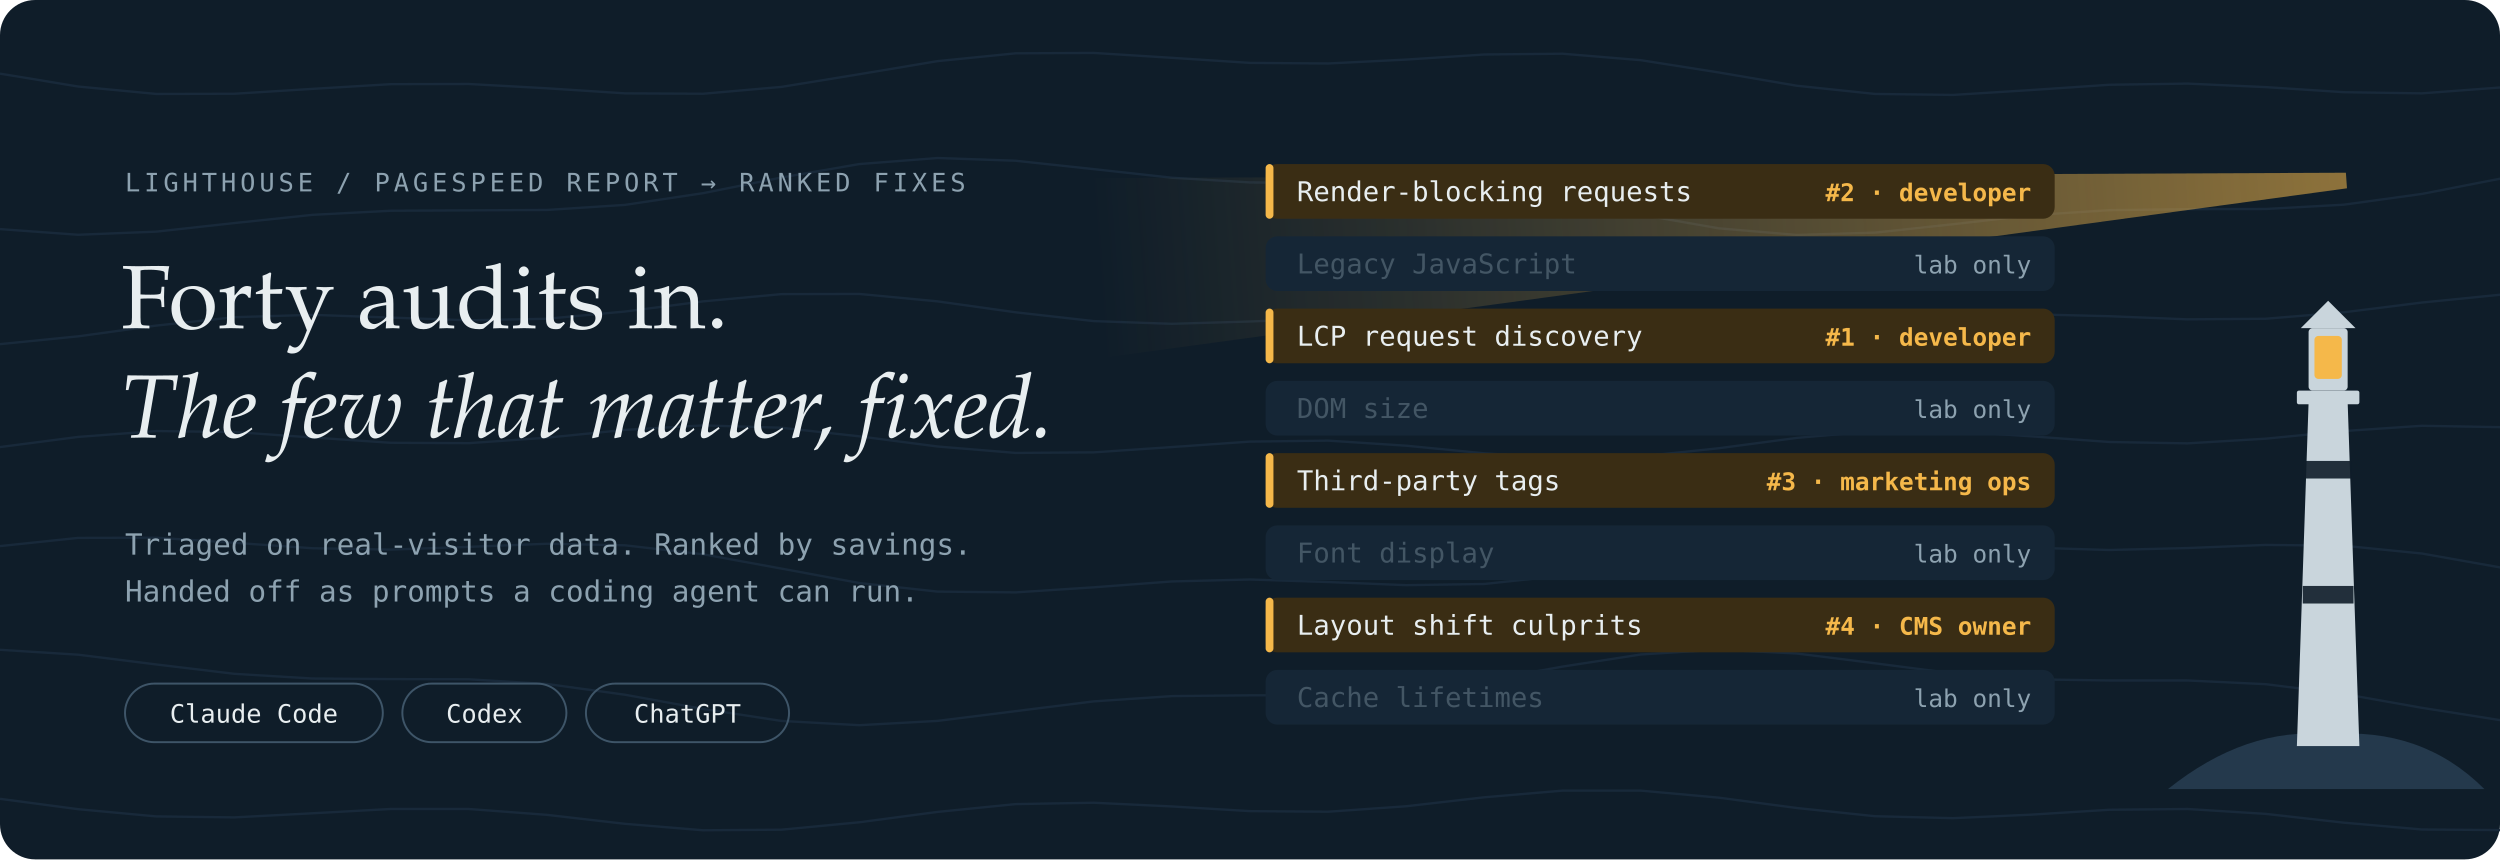
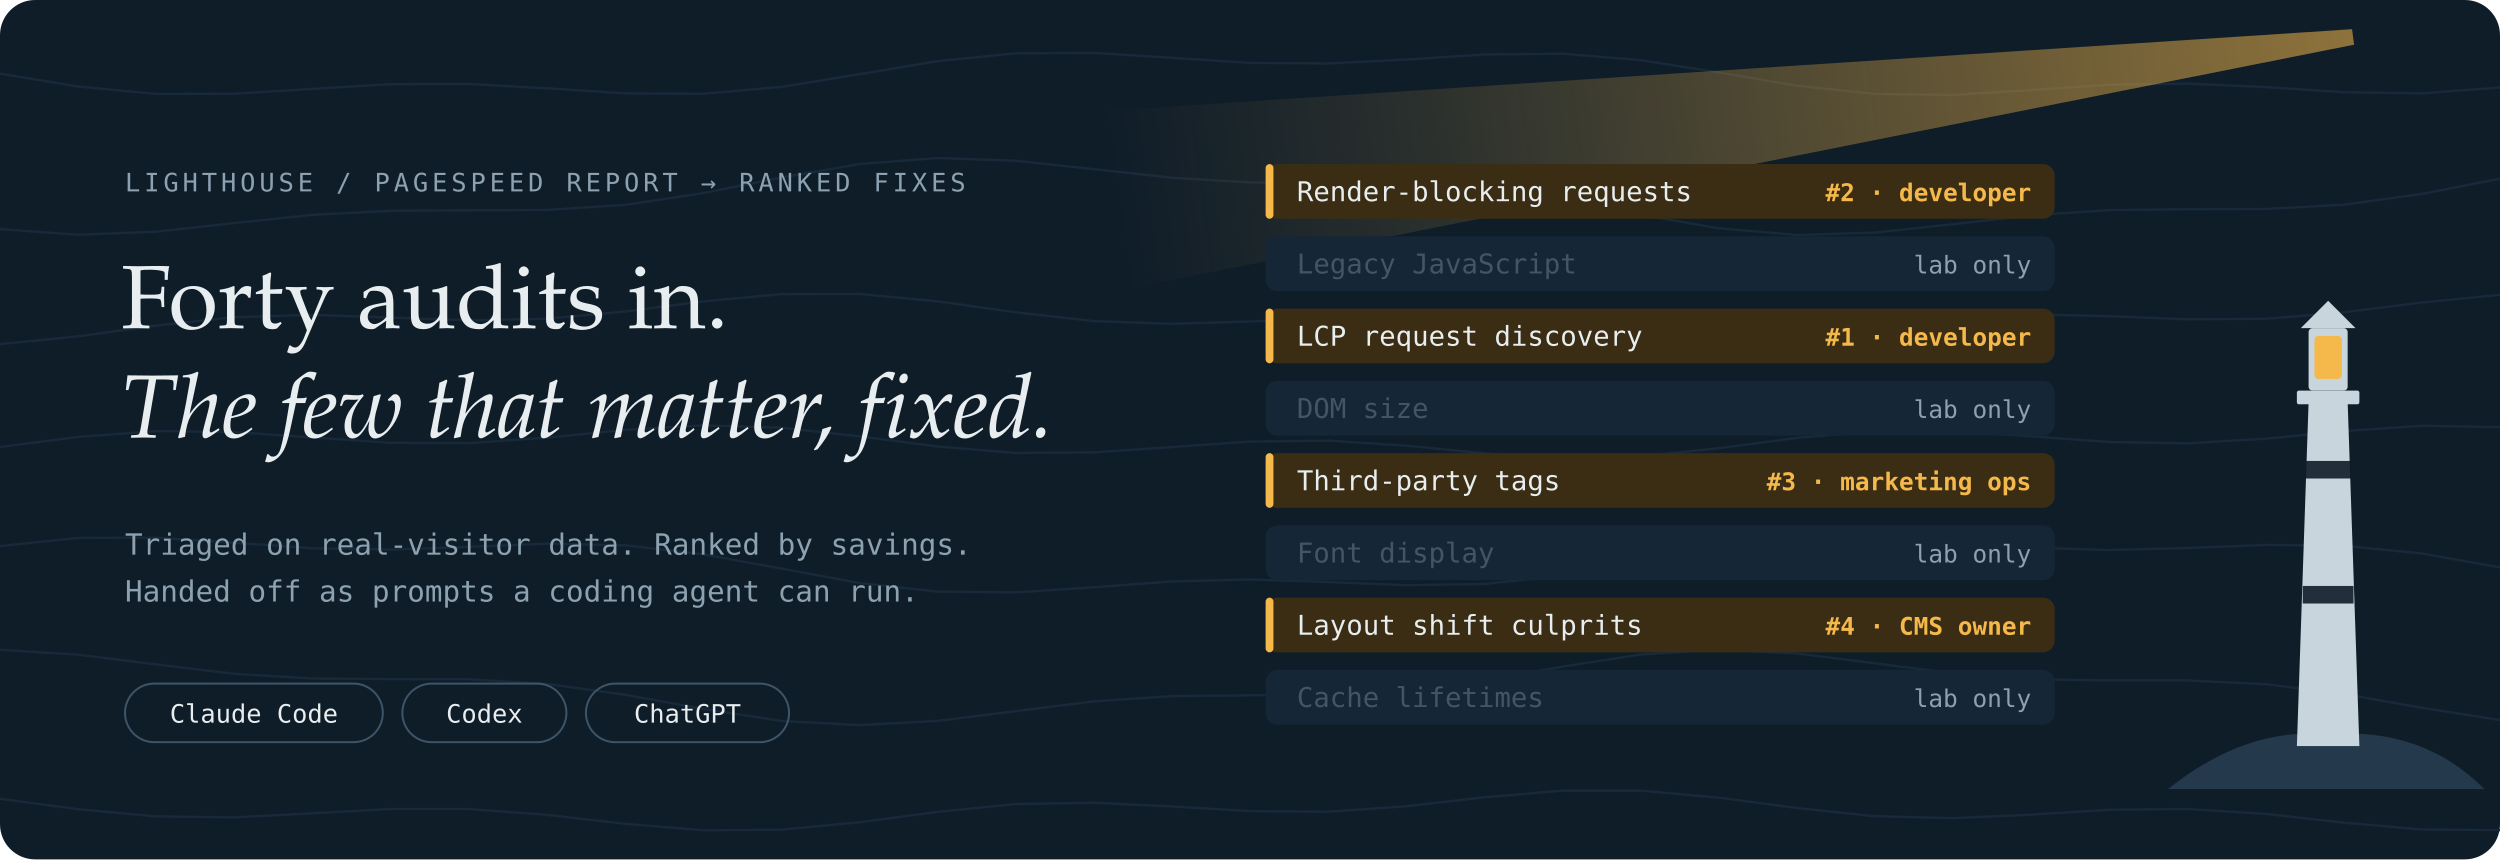
<svg xmlns="http://www.w3.org/2000/svg" width="1280" height="440" viewBox="0 0 1280 440" role="img" aria-labelledby="t d">
  <style>

.mono { font-family: ui-monospace,'SF Mono',Menlo,Consolas,monospace; }
.serif { font-family: 'Iowan Old Style','Charter','Palatino Linotype',Georgia,serif; }
- .beam { transform-box: view-box; transform-origin: 1192px 176px; transform: rotate(-4deg);
+ .beam { transform-box: view-box; transform-origin: 1192px 176px; transform: rotate(-7.5deg);
  animation: sweep 12s linear infinite both; }
@keyframes sweep {
-   0% { transform: rotate(16deg); opacity: 0; }
+   0% { transform: rotate(15.8deg); opacity: 0; }
  6% { opacity: .95; }
-   50% { transform: rotate(-31deg); opacity: .95; }
-   60% { transform: rotate(-31deg); opacity: 0; }
-   100% { transform: rotate(16deg); opacity: 0; }
+   50% { transform: rotate(-30.9deg); opacity: .95; }
+   60% { transform: rotate(-30.9deg); opacity: 0; }
+   100% { transform: rotate(15.8deg); opacity: 0; }
}
.glow { animation: glow 2.4s ease-in-out infinite alternate both; }
@keyframes glow { from { opacity: .55; } to { opacity: 1; } }

.r0 .bg { animation: r0bg 12s linear infinite both; }
.r0 .tag, .r0 .tick { animation: r0on 12s linear infinite both; }
@keyframes r0bg { 0%,7.2% { fill: #152636; } 11.2%,95% { fill: #3A2D14; } 100% { fill: #152636; } }
@keyframes r0on { 0%,7.2% { opacity: 0; } 11.2%,95% { opacity: 1; } 100% { opacity: 0; } }
.r1 .bg { animation: r1bg 12s linear infinite both; }
.r1 .lbl { animation: r1lbl 12s linear infinite both; }
.r1 .tag { animation: r1tag 12s linear infinite both; }
@keyframes r1bg { 0%,12.8% { fill: #152636; } 14.8% { fill: #3A2D14; } 20.8%,100% { fill: #152636; } }
@keyframes r1lbl { 0%,12.8% { opacity: .75; } 20.8%,95% { opacity: .38; } 100% { opacity: .75; } }
@keyframes r1tag { 0%,16.8% { opacity: 0; } 20.8%,95% { opacity: 1; } 100% { opacity: 0; } }
.r2 .bg { animation: r2bg 12s linear infinite both; }
.r2 .tag, .r2 .tick { animation: r2on 12s linear infinite both; }
@keyframes r2bg { 0%,18.2% { fill: #152636; } 22.2%,95% { fill: #3A2D14; } 100% { fill: #152636; } }
@keyframes r2on { 0%,18.2% { opacity: 0; } 22.2%,95% { opacity: 1; } 100% { opacity: 0; } }
.r3 .bg { animation: r3bg 12s linear infinite both; }
.r3 .lbl { animation: r3lbl 12s linear infinite both; }
.r3 .tag { animation: r3tag 12s linear infinite both; }
@keyframes r3bg { 0%,23.8% { fill: #152636; } 25.8% { fill: #3A2D14; } 31.8%,100% { fill: #152636; } }
@keyframes r3lbl { 0%,23.8% { opacity: .75; } 31.8%,95% { opacity: .38; } 100% { opacity: .75; } }
@keyframes r3tag { 0%,27.8% { opacity: 0; } 31.8%,95% { opacity: 1; } 100% { opacity: 0; } }
.r4 .bg { animation: r4bg 12s linear infinite both; }
.r4 .tag, .r4 .tick { animation: r4on 12s linear infinite both; }
@keyframes r4bg { 0%,29.2% { fill: #152636; } 33.2%,95% { fill: #3A2D14; } 100% { fill: #152636; } }
@keyframes r4on { 0%,29.2% { opacity: 0; } 33.2%,95% { opacity: 1; } 100% { opacity: 0; } }
.r5 .bg { animation: r5bg 12s linear infinite both; }
.r5 .lbl { animation: r5lbl 12s linear infinite both; }
.r5 .tag { animation: r5tag 12s linear infinite both; }
@keyframes r5bg { 0%,34.8% { fill: #152636; } 36.8% { fill: #3A2D14; } 42.8%,100% { fill: #152636; } }
@keyframes r5lbl { 0%,34.8% { opacity: .75; } 42.8%,95% { opacity: .38; } 100% { opacity: .75; } }
@keyframes r5tag { 0%,38.8% { opacity: 0; } 42.8%,95% { opacity: 1; } 100% { opacity: 0; } }
.r6 .bg { animation: r6bg 12s linear infinite both; }
.r6 .tag, .r6 .tick { animation: r6on 12s linear infinite both; }
@keyframes r6bg { 0%,40.2% { fill: #152636; } 44.2%,95% { fill: #3A2D14; } 100% { fill: #152636; } }
@keyframes r6on { 0%,40.2% { opacity: 0; } 44.2%,95% { opacity: 1; } 100% { opacity: 0; } }
.r7 .bg { animation: r7bg 12s linear infinite both; }
.r7 .lbl { animation: r7lbl 12s linear infinite both; }
.r7 .tag { animation: r7tag 12s linear infinite both; }
@keyframes r7bg { 0%,45.8% { fill: #152636; } 47.8% { fill: #3A2D14; } 53.8%,100% { fill: #152636; } }
@keyframes r7lbl { 0%,45.8% { opacity: .75; } 53.8%,95% { opacity: .38; } 100% { opacity: .75; } }
@keyframes r7tag { 0%,49.8% { opacity: 0; } 53.8%,95% { opacity: 1; } 100% { opacity: 0; } }
@media (prefers-reduced-motion: reduce) { * { animation: none !important; } }
</style>
  <rect width="1280" height="440" rx="18" fill="#0F1D29" />
  <g>
    <polyline points="0,37.7 40,44.3 80,48.1 120,48.0 160,45.5 200,43.1 240,43.0 280,45.2 320,47.8 360,48.0 400,44.5 440,38.0 480,31.3 520,27.3 560,27.1 600,29.6 640,32.2 680,32.5 720,30.5 760,27.9 800,27.5 840,30.8 880,37.1 920,43.9 960,48.1 1000,48.6 1040,46.1 1080,43.4 1120,42.8 1160,44.6 1200,47.2 1240,47.8 1280,44.8 1320,38.6" fill="none" stroke="#18293A" stroke-width="1.2" />
    <polyline points="0,117.3 40,120.2 80,118.6 120,114.2 160,110.0 200,107.9 240,107.7 280,107.5 320,104.9 360,98.9 400,90.9 440,84.0 480,80.9 520,82.3 560,86.6 600,91.0 640,93.4 680,93.8 720,93.9 760,96.3 800,102.1 840,109.9 880,116.9 920,120.3 960,119.1 1000,114.8 1040,110.2 1080,107.6 1120,107.1 1160,107.0 1200,104.8 1240,99.3 1280,91.5 1320,84.4" fill="none" stroke="#18293A" stroke-width="1.2" />
    <polyline points="0,176.2 40,172.2 80,166.7 120,162.4 160,161.2 200,162.6 240,164.0 280,163.2 320,159.5 360,154.3 400,150.6 440,150.5 480,154.3 520,159.9 560,164.4 600,165.8 640,164.6 680,163.1 720,163.6 760,167.2 800,172.3 840,176.2 880,176.4 920,172.8 960,167.2 1000,162.6 1040,160.9 1080,161.9 1120,163.5 1160,163.2 1200,159.9 1240,154.9 1280,150.9 1320,150.3" fill="none" stroke="#18293A" stroke-width="1.2" />
    <polyline points="0,228.9 40,223.7 80,220.7 120,221.2 160,224.0 200,226.7 240,226.9 280,224.1 320,220.1 360,217.8 400,219.0 440,223.4 480,228.6 520,231.9 560,231.6 600,228.9 640,226.1 680,225.6 720,228.2 760,232.1 800,234.7 840,233.7 880,229.5 920,224.2 960,220.7 1000,220.7 1040,223.4 1080,226.3 1120,227.0 1160,224.6 1200,220.7 1240,218.0 1280,218.7 1320,222.8" fill="none" stroke="#18293A" stroke-width="1.2" />
    <polyline points="0,279.6 40,275.4 80,275.3 120,277.9 160,280.7 200,281.4 240,280.0 280,278.4 320,279.2 360,283.8 400,291.1 440,298.5 480,302.9 520,303.3 560,300.7 600,297.7 640,296.7 680,298.0 720,299.6 760,299.0 800,294.7 840,287.5 880,280.0 920,275.3 960,274.8 1000,277.3 1040,280.4 1080,281.6 1120,280.6 1160,279.0 1200,279.4 1240,283.4 1280,290.5 1320,298.0" fill="none" stroke="#18293A" stroke-width="1.2" />
    <polyline points="0,332.7 40,335.2 80,340.2 120,345.0 160,347.4 200,347.7 240,347.8 280,350.2 320,355.7 360,363.0 400,369.1 440,371.3 480,369.1 520,364.1 560,359.1 600,356.4 640,356.0 680,355.9 720,353.8 760,348.5 800,341.3 840,335.1 880,332.6 920,334.6 960,339.6 1000,344.8 1040,347.8 1080,348.4 1120,348.4 1160,350.3 1200,355.3 1240,362.4 1280,368.7 1320,371.4" fill="none" stroke="#18293A" stroke-width="1.2" />
    <polyline points="0,409.0 40,414.3 80,418.0 120,418.5 160,416.4 200,414.2 240,414.2 280,417.2 320,421.8 360,425.1 400,424.8 440,421.0 480,415.7 520,411.7 560,411.0 600,412.9 640,415.3 680,415.6 720,412.8 760,408.2 800,404.8 840,404.8 880,408.4 920,413.7 960,417.9 1000,418.9 1040,417.1 1080,414.6 1120,414.2 1160,416.7 1200,421.2 1240,424.7 1280,425.0 1320,421.6" fill="none" stroke="#18293A" stroke-width="1.2" />
  </g>
  <defs>
    <linearGradient id="bg" x1="1" y1="0" x2="0" y2="0">
      <stop offset="0" stop-color="#F5B84A" stop-opacity=".55" />
      <stop offset=".75" stop-color="#F5B84A" stop-opacity=".12" />
      <stop offset="1" stop-color="#F5B84A" stop-opacity="0" />
    </linearGradient>
  </defs>
  <polygon class="beam" points="1192,172 552,130 552,222 1192,180" fill="url(#bg)" />
  <g class="r0">
    <rect class="bg" x="648" y="84" width="404" height="28" rx="6" fill="#3A2D14" />
    <rect class="tick" x="648" y="84" width="4" height="28" rx="2" fill="#F5B84A" />
-     <text class="mono" x="664" y="103" font-size="14" fill="#E8EEF0">Render-blocking requests</text>
-     <text class="mono tag" x="1040" y="103" font-size="12.5" font-weight="700" text-anchor="end" fill="#F5B84A">#2 · developer</text>
+     <text class="mono" x="664" y="103.0" font-size="14" fill="#E8EEF0">Render-blocking requests</text>
+     <text class="mono tag" x="1040" y="103.0" font-size="12.5" font-weight="700" text-anchor="end" fill="#F5B84A">#2 · developer</text>
  </g>
  <g class="r1">
    <rect class="bg" x="648" y="121" width="404" height="28" rx="6" fill="#152636" />
-     <text class="mono lbl" x="664" y="140" font-size="14" fill="#8DA2B0" opacity=".38">Legacy JavaScript</text>
-     <text class="mono tag" x="1040" y="140" font-size="12.5" text-anchor="end" fill="#8DA2B0">lab only</text>
+     <text class="mono lbl" x="664" y="140.0" font-size="14" fill="#8DA2B0" opacity=".38">Legacy JavaScript</text>
+     <text class="mono tag" x="1040" y="140.0" font-size="12.5" text-anchor="end" fill="#8DA2B0">lab only</text>
  </g>
  <g class="r2">
    <rect class="bg" x="648" y="158" width="404" height="28" rx="6" fill="#3A2D14" />
    <rect class="tick" x="648" y="158" width="4" height="28" rx="2" fill="#F5B84A" />
-     <text class="mono" x="664" y="177" font-size="14" fill="#E8EEF0">LCP request discovery</text>
-     <text class="mono tag" x="1040" y="177" font-size="12.5" font-weight="700" text-anchor="end" fill="#F5B84A">#1 · developer</text>
+     <text class="mono" x="664" y="177.0" font-size="14" fill="#E8EEF0">LCP request discovery</text>
+     <text class="mono tag" x="1040" y="177.0" font-size="12.5" font-weight="700" text-anchor="end" fill="#F5B84A">#1 · developer</text>
  </g>
  <g class="r3">
    <rect class="bg" x="648" y="195" width="404" height="28" rx="6" fill="#152636" />
-     <text class="mono lbl" x="664" y="214" font-size="14" fill="#8DA2B0" opacity=".38">DOM size</text>
-     <text class="mono tag" x="1040" y="214" font-size="12.5" text-anchor="end" fill="#8DA2B0">lab only</text>
+     <text class="mono lbl" x="664" y="214.0" font-size="14" fill="#8DA2B0" opacity=".38">DOM size</text>
+     <text class="mono tag" x="1040" y="214.0" font-size="12.5" text-anchor="end" fill="#8DA2B0">lab only</text>
  </g>
  <g class="r4">
    <rect class="bg" x="648" y="232" width="404" height="28" rx="6" fill="#3A2D14" />
    <rect class="tick" x="648" y="232" width="4" height="28" rx="2" fill="#F5B84A" />
-     <text class="mono" x="664" y="251" font-size="14" fill="#E8EEF0">Third-party tags</text>
-     <text class="mono tag" x="1040" y="251" font-size="12.5" font-weight="700" text-anchor="end" fill="#F5B84A">#3 · marketing ops</text>
+     <text class="mono" x="664" y="251.0" font-size="14" fill="#E8EEF0">Third-party tags</text>
+     <text class="mono tag" x="1040" y="251.0" font-size="12.5" font-weight="700" text-anchor="end" fill="#F5B84A">#3 · marketing ops</text>
  </g>
  <g class="r5">
    <rect class="bg" x="648" y="269" width="404" height="28" rx="6" fill="#152636" />
-     <text class="mono lbl" x="664" y="288" font-size="14" fill="#8DA2B0" opacity=".38">Font display</text>
-     <text class="mono tag" x="1040" y="288" font-size="12.5" text-anchor="end" fill="#8DA2B0">lab only</text>
+     <text class="mono lbl" x="664" y="288.0" font-size="14" fill="#8DA2B0" opacity=".38">Font display</text>
+     <text class="mono tag" x="1040" y="288.0" font-size="12.5" text-anchor="end" fill="#8DA2B0">lab only</text>
  </g>
  <g class="r6">
    <rect class="bg" x="648" y="306" width="404" height="28" rx="6" fill="#3A2D14" />
    <rect class="tick" x="648" y="306" width="4" height="28" rx="2" fill="#F5B84A" />
-     <text class="mono" x="664" y="325" font-size="14" fill="#E8EEF0">Layout shift culprits</text>
-     <text class="mono tag" x="1040" y="325" font-size="12.5" font-weight="700" text-anchor="end" fill="#F5B84A">#4 · CMS owner</text>
+     <text class="mono" x="664" y="325.0" font-size="14" fill="#E8EEF0">Layout shift culprits</text>
+     <text class="mono tag" x="1040" y="325.0" font-size="12.5" font-weight="700" text-anchor="end" fill="#F5B84A">#4 · CMS owner</text>
  </g>
  <g class="r7">
    <rect class="bg" x="648" y="343" width="404" height="28" rx="6" fill="#152636" />
-     <text class="mono lbl" x="664" y="362" font-size="14" fill="#8DA2B0" opacity=".38">Cache lifetimes</text>
-     <text class="mono tag" x="1040" y="362" font-size="12.5" text-anchor="end" fill="#8DA2B0">lab only</text>
+     <text class="mono lbl" x="664" y="362.0" font-size="14" fill="#8DA2B0" opacity=".38">Cache lifetimes</text>
+     <text class="mono tag" x="1040" y="362.0" font-size="12.5" text-anchor="end" fill="#8DA2B0">lab only</text>
  </g>
-   <g>
+   <g transform="translate(0 0)">
    <path d="M1110 404 Q1150 372 1192 376 Q1240 372 1272 404 Z" fill="#24394C" />
    <path d="M1176 382 L1182 206 L1202 206 L1208 382 Z" fill="#C9D5DC" />
    <rect x="1180" y="236" width="24" height="9" fill="#0F1D29" opacity=".9" />
    <rect x="1179" y="300" width="26" height="9" fill="#0F1D29" opacity=".9" />
    <rect x="1176" y="200" width="32" height="7" rx="1" fill="#C9D5DC" />
    <rect x="1182" y="168" width="20" height="32" rx="2" fill="#C9D5DC" />
    <rect class="glow" x="1185" y="172" width="14" height="22" rx="2" fill="#F5B84A" />
    <path d="M1178 168 L1192 154 L1206 168 Z" fill="#C9D5DC" />
  </g>
  <text class="mono" x="64" y="98" font-size="13" letter-spacing="2" fill="#8DA2B0">LIGHTHOUSE / PAGESPEED REPORT → RANKED FIXES</text>
  <text class="serif" x="62" y="168" font-size="46" fill="#E8EEF0">Forty audits in.</text>
  <text class="serif" x="62" y="224" font-size="46" font-style="italic" fill="#E8EEF0">The few that matter, fixed.</text>
  <text class="mono" x="64" y="284" font-size="15" fill="#8DA2B0">Triaged on real-visitor data. Ranked by savings.</text>
  <text class="mono" x="64" y="308" font-size="15" fill="#8DA2B0">Handed off as prompts a coding agent can run.</text>
  <g class="mono" font-size="13" fill="#E8EEF0">
    <rect x="64" y="350" width="132" height="30" rx="15" fill="none" stroke="#3E5568" />
    <text x="130" y="370" text-anchor="middle">Claude Code</text>
    <rect x="206" y="350" width="84" height="30" rx="15" fill="none" stroke="#3E5568" />
    <text x="248" y="370" text-anchor="middle">Codex</text>
    <rect x="300" y="350" width="104" height="30" rx="15" fill="none" stroke="#3E5568" />
    <text x="352" y="370" text-anchor="middle">ChatGPT</text>
  </g>
</svg>
